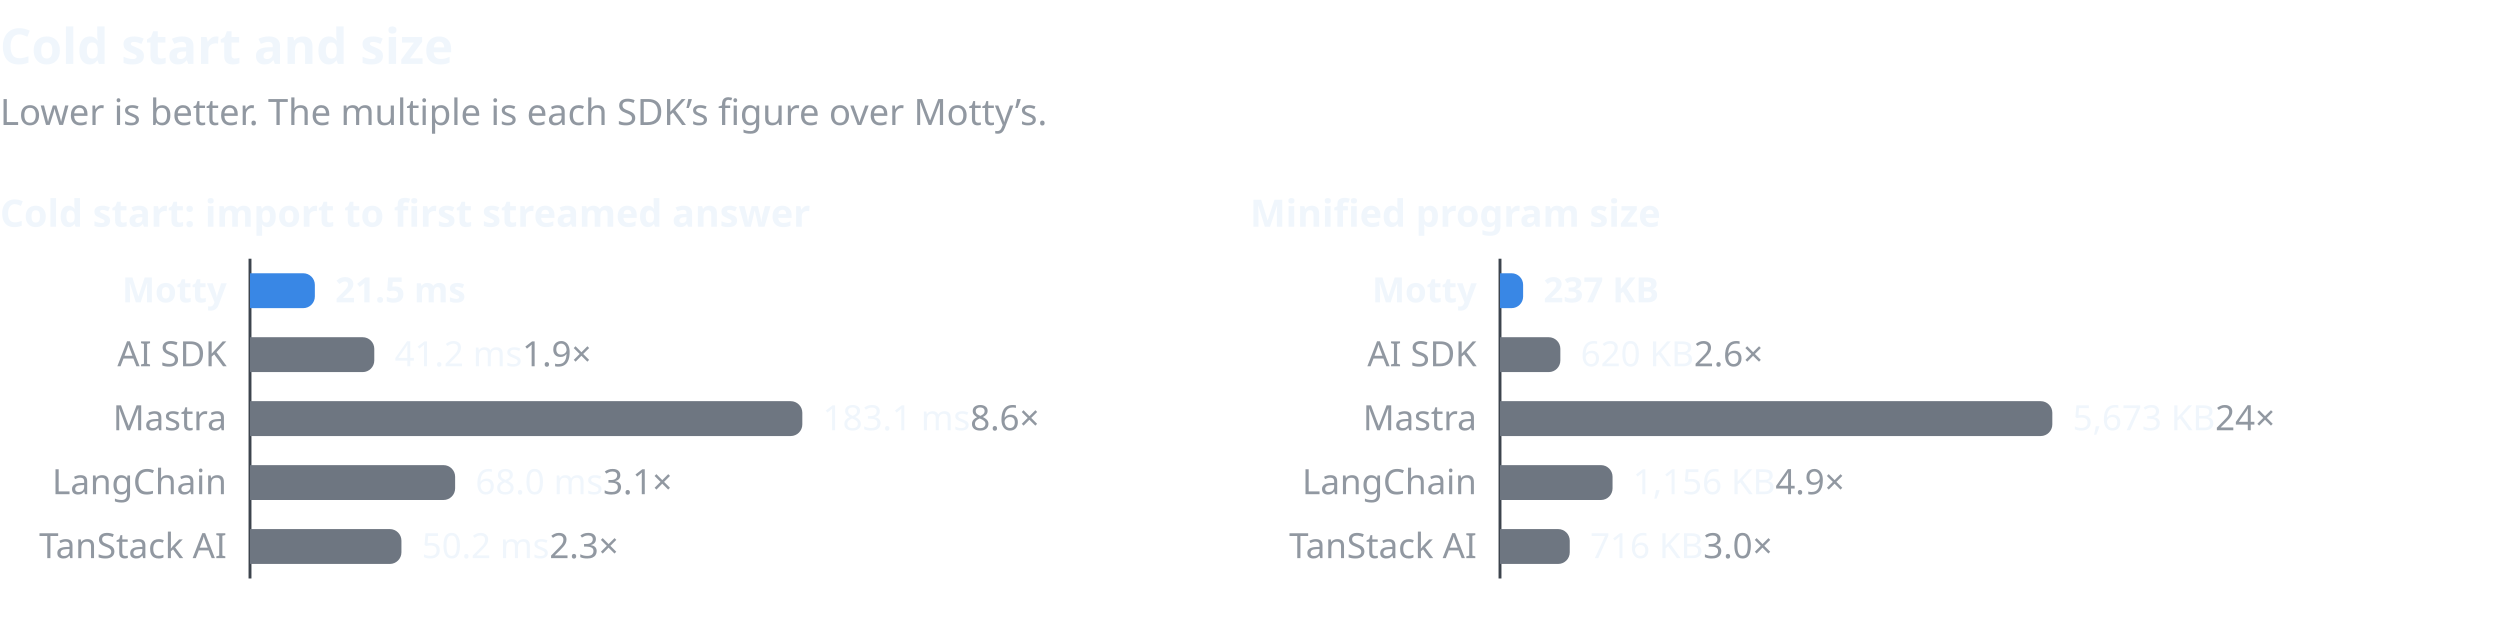
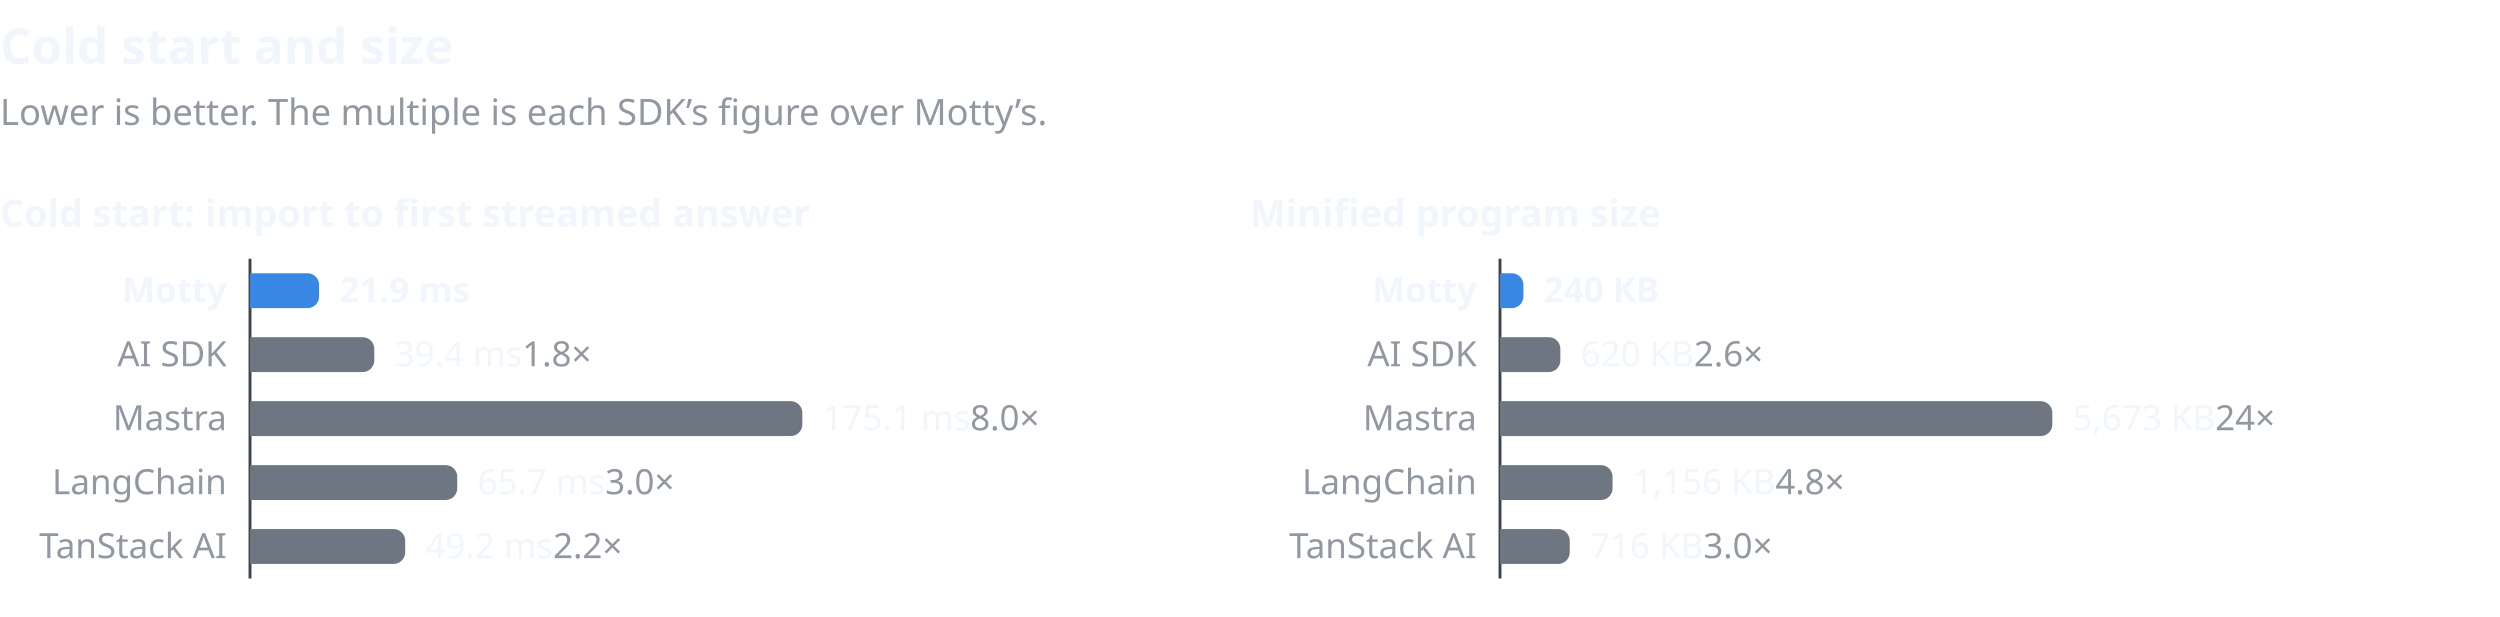
<svg xmlns="http://www.w3.org/2000/svg" viewBox="0 0 860 212" width="860" height="212" font-family="-apple-system,BlinkMacSystemFont,'Segoe UI','Noto Sans',Helvetica,Arial,sans-serif" role="img" aria-label="Cold start and size. Lower is better. The multiple is each SDK’s figure over Motty’s.">
  <text x="0" y="22" font-size="17" font-weight="600" fill="#f0f6fc">Cold start and size</text>
  <text x="0" y="43" font-size="12.5" fill="#9198a1">Lower is better. The multiple is each SDK’s figure over Motty’s.</text>
  <text x="0" y="78" font-size="13" font-weight="600" fill="#f0f6fc">Cold start: import to first streamed answer</text>
  <line x1="86" x2="86" y1="89" y2="199" stroke="#3d444d" stroke-width="1" />
  <text x="78" y="104" font-size="12" text-anchor="end" fill="#f0f6fc" font-weight="600">Motty</text>
-   <path d="M86 94h18.31a4 4 0 0 1 4 4v4a4 4 0 0 1 -4 4h-18.31z" fill="#3987e5" />
-   <text x="115.31" y="104" font-size="12" fill="#f0f6fc" font-weight="600">21.5 ms</text>
+   <path d="M86 94h19.764a4 4 0 0 1 4 4v4a4 4 0 0 1 -4 4h-19.764z" fill="#3987e5" />
+   <text x="116.764" y="104" font-size="12" fill="#f0f6fc" font-weight="600">21.9 ms</text>
  <text x="78" y="126" font-size="12" text-anchor="end" fill="#9198a1">AI SDK</text>
  <path d="M86 116h38.753a4 4 0 0 1 4 4v4a4 4 0 0 1 -4 4h-38.753z" fill="#6e7681" />
-   <text x="135.753" y="126" font-size="12" fill="#f0f6fc">41.2 ms<tspan fill="#9198a1" font-weight="400">  1.9×</tspan>
+   <text x="135.753" y="126" font-size="12" fill="#f0f6fc">39.4 ms<tspan fill="#9198a1" font-weight="400">  1.8×</tspan>
  </text>
  <text x="78" y="148" font-size="12" text-anchor="end" fill="#9198a1">Mastra</text>
  <path d="M86 138h186a4 4 0 0 1 4 4v4a4 4 0 0 1 -4 4h-186z" fill="#6e7681" />
-   <text x="283" y="148" font-size="12" fill="#f0f6fc">183.1 ms<tspan fill="#9198a1" font-weight="400">  8.6×</tspan>
+   <text x="283" y="148" font-size="12" fill="#f0f6fc">175.1 ms<tspan fill="#9198a1" font-weight="400">  8.0×</tspan>
  </text>
  <text x="78" y="170" font-size="12" text-anchor="end" fill="#9198a1">LangChain</text>
-   <path d="M86 160h66.563a4 4 0 0 1 4 4v4a4 4 0 0 1 -4 4h-66.563z" fill="#6e7681" />
-   <text x="163.563" y="170" font-size="12" fill="#f0f6fc">68.0 ms<tspan fill="#9198a1" font-weight="400">  3.1×</tspan>
+   <path d="M86 160h67.291a4 4 0 0 1 4 4v4a4 4 0 0 1 -4 4h-67.291z" fill="#6e7681" />
+   <text x="164.291" y="170" font-size="12" fill="#f0f6fc">65.7 ms<tspan fill="#9198a1" font-weight="400">  3.0×</tspan>
  </text>
  <text x="78" y="192" font-size="12" text-anchor="end" fill="#9198a1">TanStack AI</text>
-   <path d="M86 182h48.092a4 4 0 0 1 4 4v4a4 4 0 0 1 -4 4h-48.092z" fill="#6e7681" />
-   <text x="145.092" y="192" font-size="12" fill="#f0f6fc">50.2 ms<tspan fill="#9198a1" font-weight="400">  2.3×</tspan>
+   <path d="M86 182h49.387a4 4 0 0 1 4 4v4a4 4 0 0 1 -4 4h-49.387z" fill="#6e7681" />
+   <text x="146.387" y="192" font-size="12" fill="#f0f6fc">49.2 ms<tspan fill="#9198a1" font-weight="400">  2.2×</tspan>
  </text>
  <text x="430" y="78" font-size="13" font-weight="600" fill="#f0f6fc">Minified program size</text>
  <line x1="516" x2="516" y1="89" y2="199" stroke="#3d444d" stroke-width="1" />
  <text x="508" y="104" font-size="12" text-anchor="end" fill="#f0f6fc" font-weight="600">Motty</text>
-   <path d="M516 94h3.976a3.976 3.976 0 0 1 3.976 3.976v4.047a3.976 3.976 0 0 1 -3.976 3.976h-3.976z" fill="#3987e5" />
-   <text x="530.953" y="104" font-size="12" fill="#f0f6fc" font-weight="600">237 KB</text>
+   <path d="M516 94h4.051a4 4 0 0 1 4 4v4a4 4 0 0 1 -4 4h-4.051z" fill="#3987e5" />
+   <text x="531.051" y="104" font-size="12" fill="#f0f6fc" font-weight="600">240 KB</text>
  <text x="508" y="126" font-size="12" text-anchor="end" fill="#9198a1">AI SDK</text>
  <path d="M516 116h16.761a4 4 0 0 1 4 4v4a4 4 0 0 1 -4 4h-16.761z" fill="#6e7681" />
  <text x="543.761" y="126" font-size="12" fill="#f0f6fc">620 KB<tspan fill="#9198a1" font-weight="400">  2.6×</tspan>
  </text>
  <text x="508" y="148" font-size="12" text-anchor="end" fill="#9198a1">Mastra</text>
  <path d="M516 138h186a4 4 0 0 1 4 4v4a4 4 0 0 1 -4 4h-186z" fill="#6e7681" />
  <text x="713" y="148" font-size="12" fill="#f0f6fc">5,673 KB<tspan fill="#9198a1" font-weight="400">  24×</tspan>
  </text>
  <text x="508" y="170" font-size="12" text-anchor="end" fill="#9198a1">LangChain</text>
  <path d="M516 160h34.717a4 4 0 0 1 4 4v4a4 4 0 0 1 -4 4h-34.717z" fill="#6e7681" />
-   <text x="561.717" y="170" font-size="12" fill="#f0f6fc">1,156 KB<tspan fill="#9198a1" font-weight="400">  4.9×</tspan>
+   <text x="561.717" y="170" font-size="12" fill="#f0f6fc">1,156 KB<tspan fill="#9198a1" font-weight="400">  4.8×</tspan>
  </text>
  <text x="508" y="192" font-size="12" text-anchor="end" fill="#9198a1">TanStack AI</text>
  <path d="M516 182h19.996a4 4 0 0 1 4 4v4a4 4 0 0 1 -4 4h-19.996z" fill="#6e7681" />
  <text x="546.996" y="192" font-size="12" fill="#f0f6fc">716 KB<tspan fill="#9198a1" font-weight="400">  3.0×</tspan>
  </text>
</svg>
